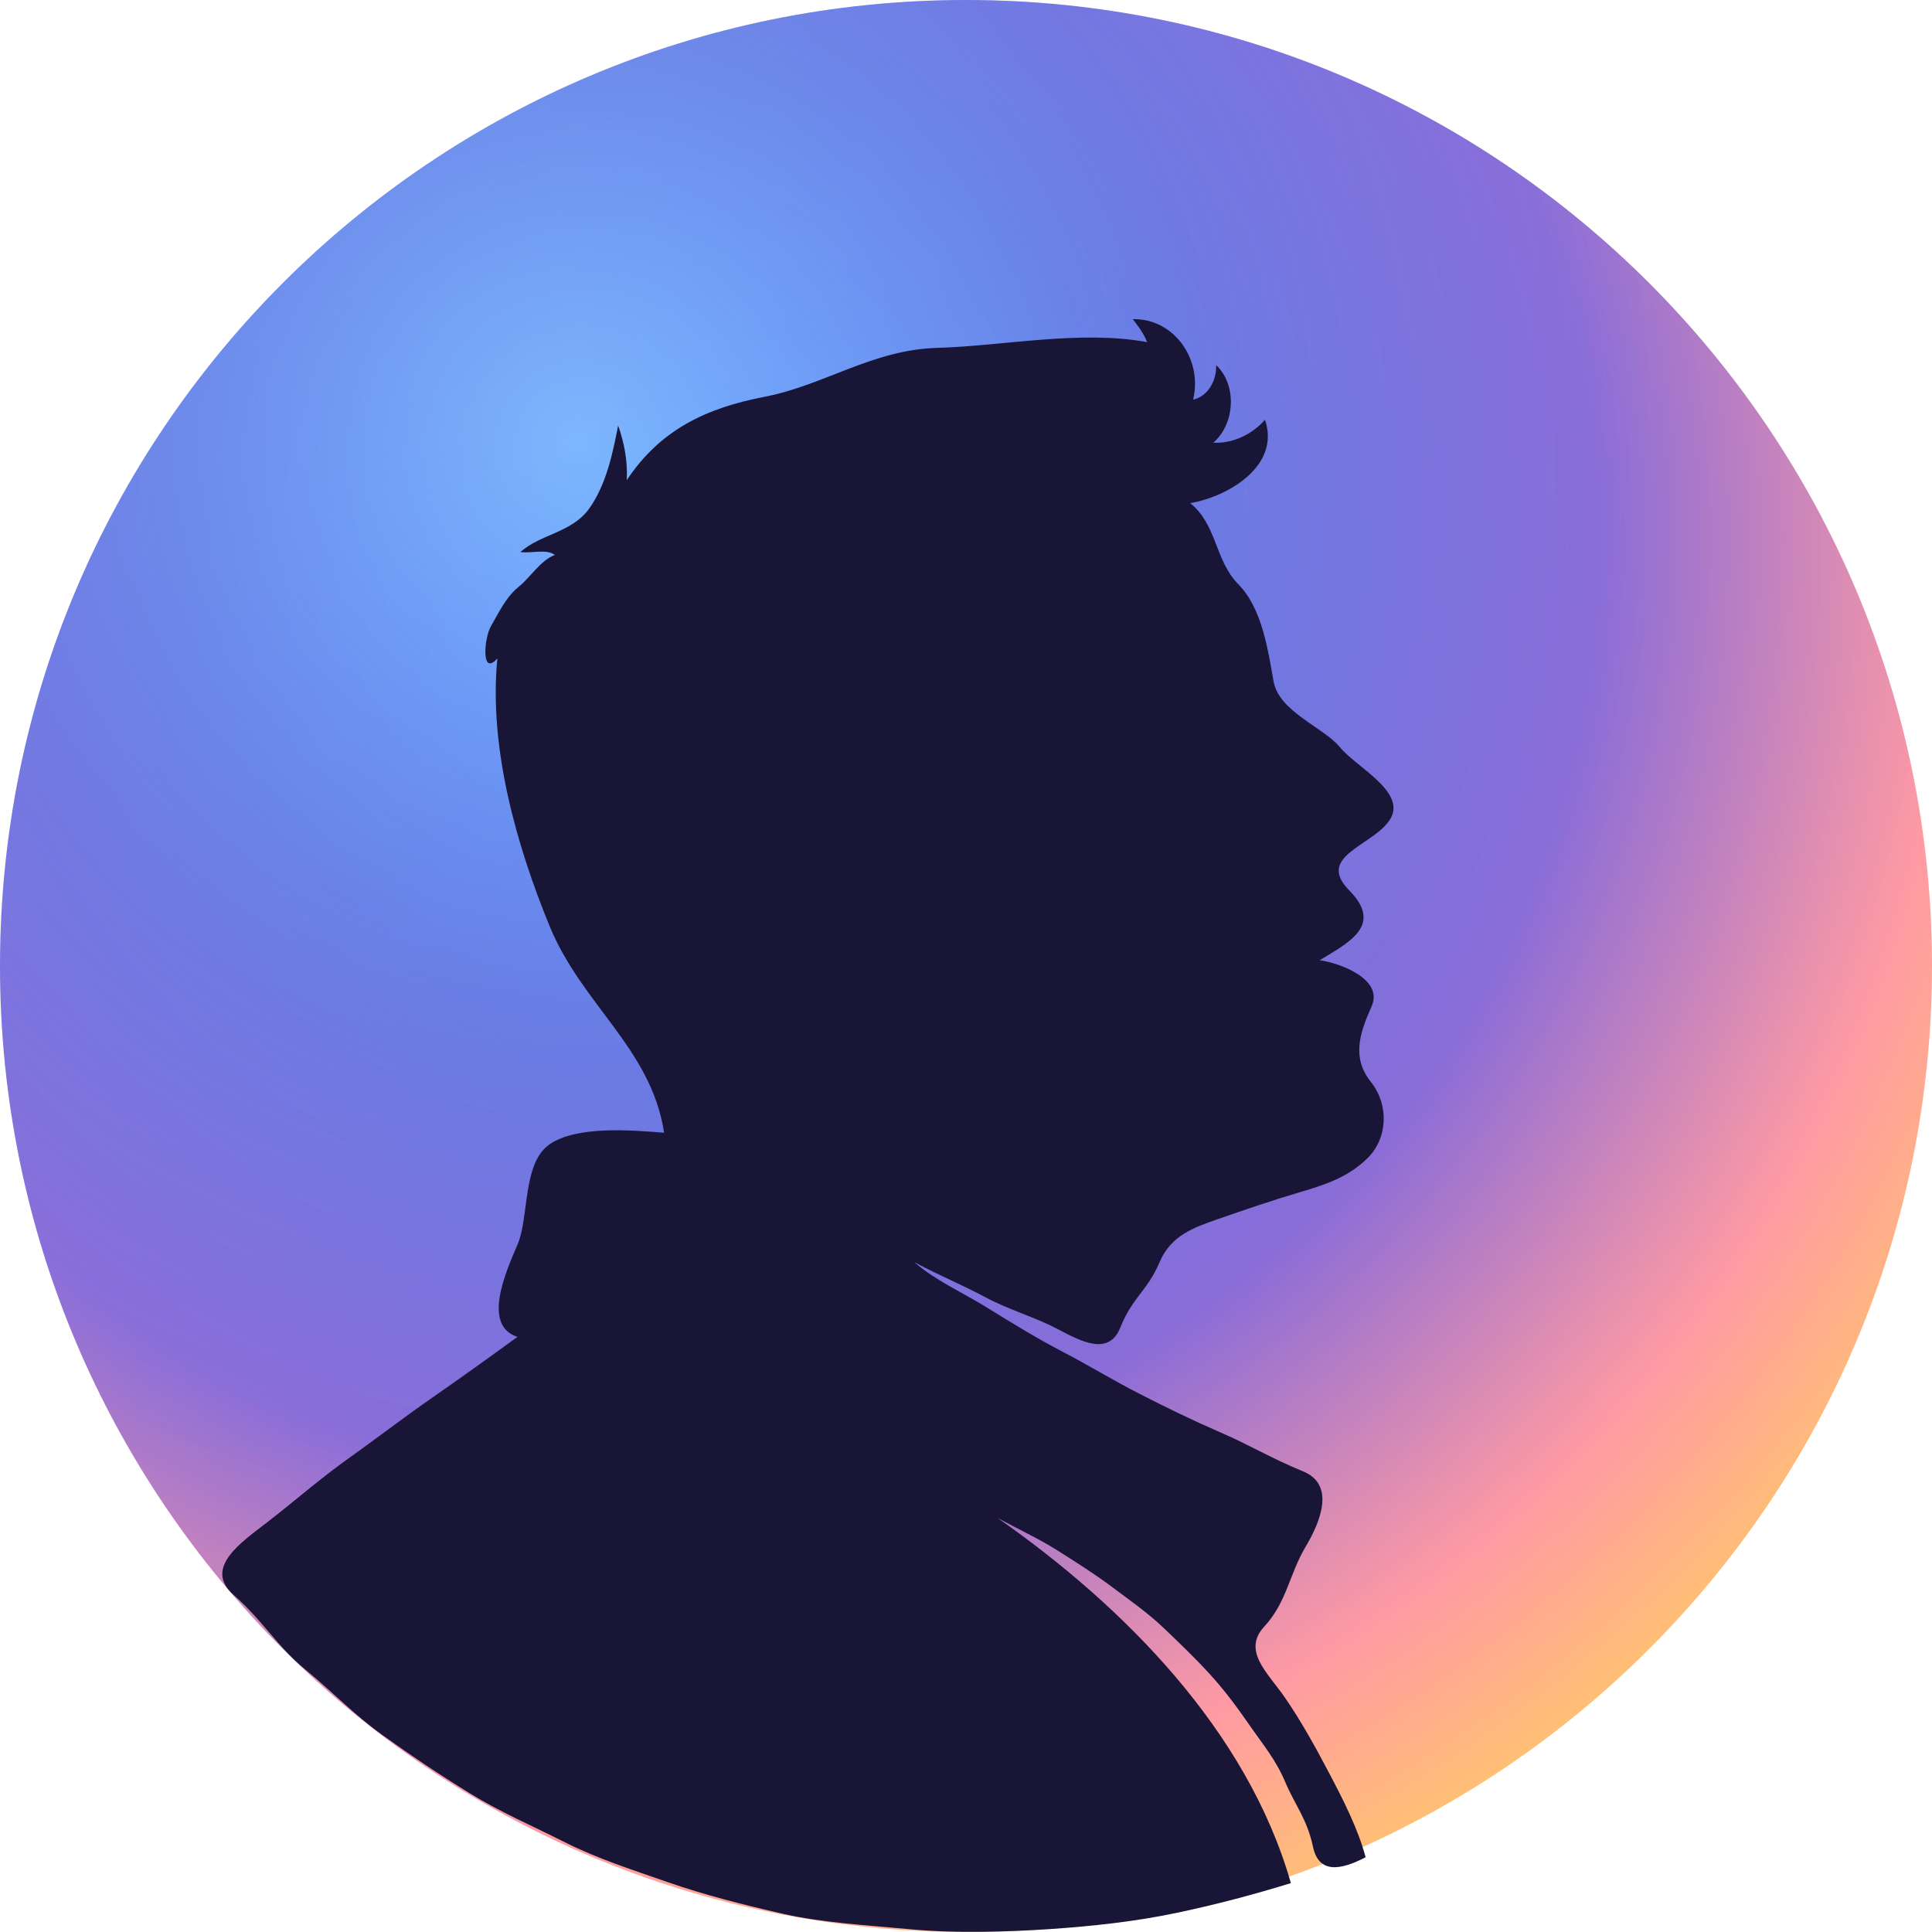
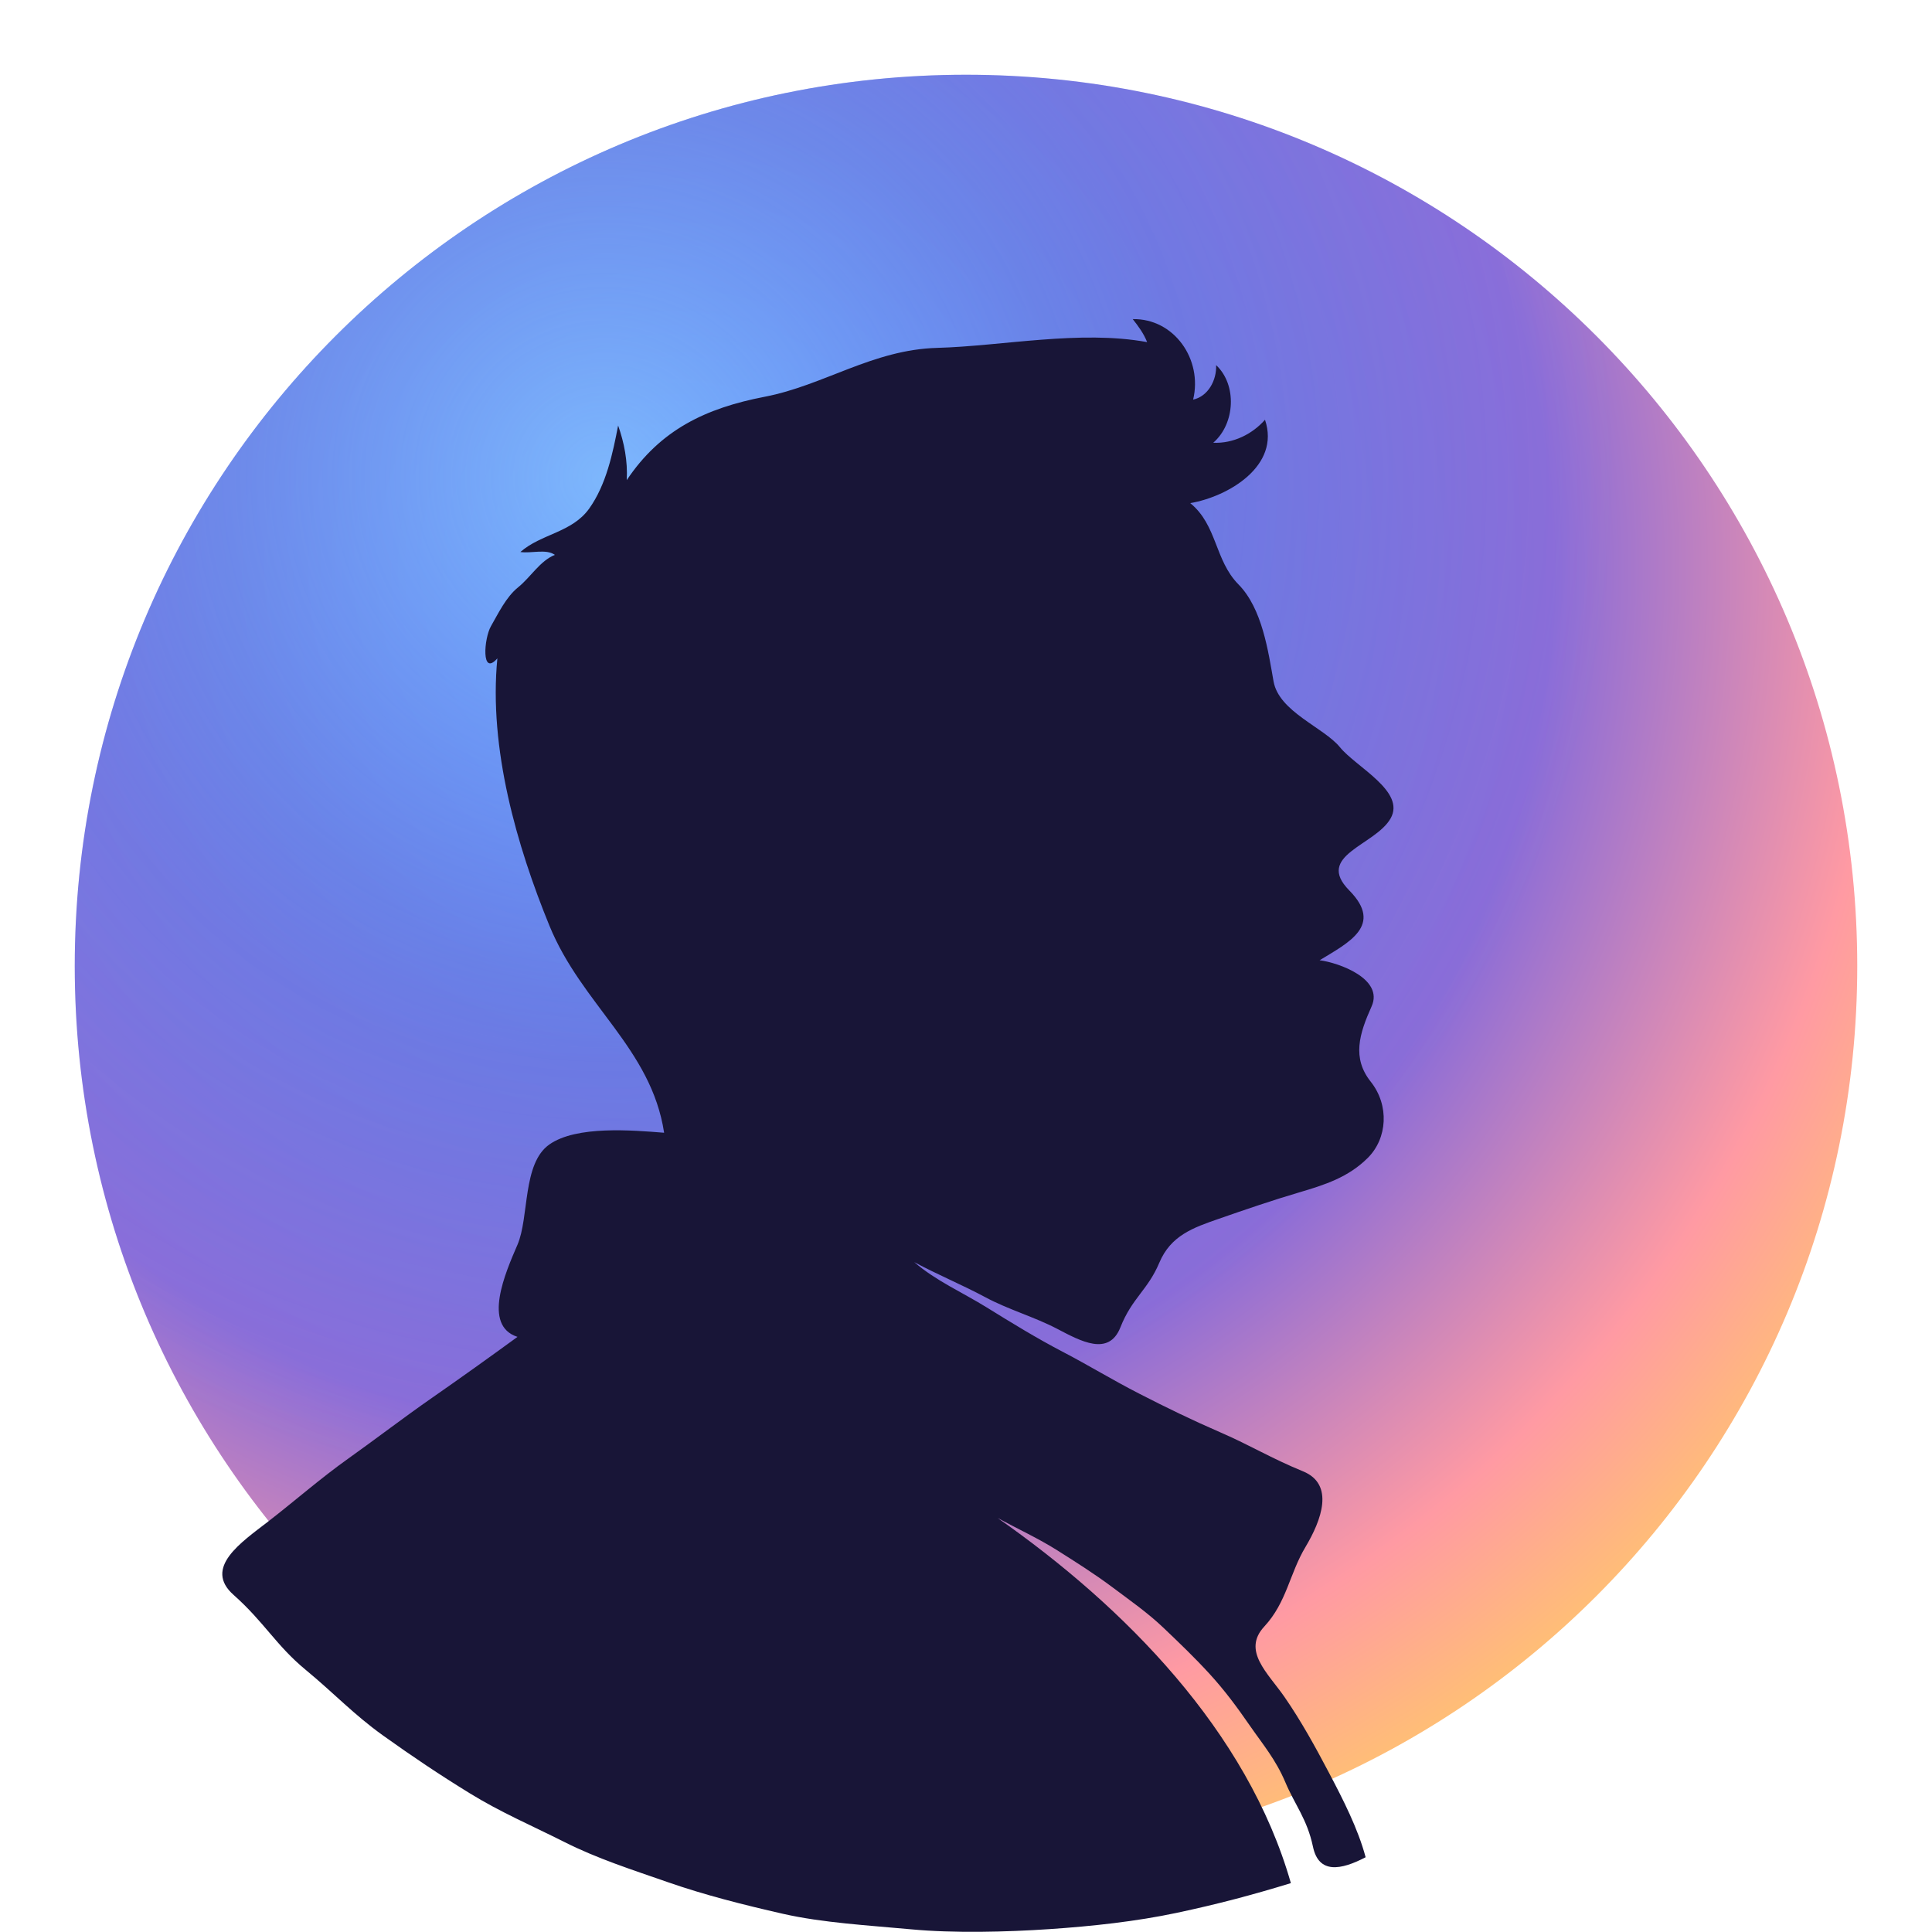
<svg xmlns="http://www.w3.org/2000/svg" viewBox="0 0 672 672" role="img" aria-label="MikeEstMXM">
  <defs>
    <radialGradient id="bg" cx="34%" cy="28%" r="88%">
      <stop offset="0%" stop-color="#5486ff" />
      <stop offset="28%" stop-color="#6672df" />
      <stop offset="55%" stop-color="#8a6cd8" />
      <stop offset="76%" stop-color="#ff9aa3" />
      <stop offset="90%" stop-color="#ffc86a" />
      <stop offset="100%" stop-color="#ffe587" />
    </radialGradient>
    <radialGradient id="blueGlow" cx="30%" cy="23%" r="56%">
      <stop offset="0%" stop-color="#92d5ff" stop-opacity="0.64" />
      <stop offset="58%" stop-color="#6fa8ff" stop-opacity="0.16" />
      <stop offset="100%" stop-color="#6fa8ff" stop-opacity="0" />
    </radialGradient>
  </defs>
  <g>
-     <circle cx="336" cy="336" r="336" fill="url(#bg)" />
-     <circle cx="336" cy="336" r="336" fill="url(#blueGlow)" />
+     <circle cx="336" cy="336" r="310" fill="url(#bg)" />
+     <circle cx="336" cy="336" r="310" fill="url(#blueGlow)" />
    <path fill="#181537" fill-opacity="1.00" d=" M 415.00 139.00  C 418.37 124.98 408.39 110.73 394.00 111.00 C 395.97 113.49 397.83 116.02 399.00 119.00 C 375.70 114.71 348.46 120.39 326.00 121.00 C 303.54 121.61 286.59 134.04 266.00 138.00 C 245.41 141.97 229.69 149.51 218.00 167.00 C 218.36 160.33 217.12 154.02 215.00 148.00 C 213.16 157.54 210.90 168.56 204.92 176.92 C 198.93 185.28 188.28 185.63 181.00 192.00 C 184.84 192.57 189.91 190.81 193.00 193.00 C 187.84 195.05 184.52 200.82 180.25 204.25 C 175.97 207.68 173.21 213.59 170.78 217.78 C 168.34 221.97 167.30 235.50 173.00 229.00 C 169.93 260.27 179.79 294.31 191.08 321.92 C 202.36 349.53 226.52 364.67 231.00 394.00 C 219.88 393.12 200.52 391.45 191.08 398.08 C 181.64 404.71 184.13 423.35 179.98 432.98 C 175.82 442.60 167.69 461.06 180.00 465.00 C 170.44 471.97 160.05 479.40 150.23 486.23 C 140.41 493.06 130.91 500.37 121.25 507.25 C 111.58 514.12 102.56 522.04 93.25 529.25 C 83.93 536.45 70.61 545.33 81.25 554.75 C 91.88 564.18 96.07 572.35 106.25 580.75 C 116.43 589.16 122.99 596.32 133.30 603.70 C 143.62 611.07 152.46 617.01 163.31 623.70 C 174.15 630.38 184.75 634.88 196.31 640.70 C 207.86 646.51 219.59 650.24 232.32 654.68 C 245.06 659.12 258.54 662.53 272.33 665.67 C 286.12 668.81 302.11 669.69 316.93 671.07 C 331.75 672.46 350.05 672.01 365.00 671.00 C 379.95 669.99 395.21 668.33 409.33 665.33 C 423.45 662.33 435.43 659.16 449.00 655.00 C 433.92 602.14 391.09 558.83 347.00 528.00 C 353.80 531.70 361.26 535.14 367.75 539.25 C 374.24 543.35 380.81 547.50 386.92 552.08 C 393.02 556.66 399.19 560.94 404.75 566.25 C 410.32 571.56 415.50 576.51 420.75 582.25 C 426.00 587.99 430.22 593.70 434.75 600.25 C 439.28 606.79 443.75 612.03 447.08 619.92 C 450.41 627.82 454.67 632.76 456.68 642.32 C 458.68 651.88 466.40 650.49 475.00 646.00 C 472.35 636.04 467.09 625.79 462.30 616.70 C 457.51 607.60 452.51 598.52 446.77 590.23 C 441.03 581.94 431.92 574.19 439.75 565.75 C 447.58 557.30 448.51 547.38 454.08 538.08 C 459.64 528.77 464.29 516.30 453.23 511.77 C 442.17 507.24 434.84 502.71 424.69 498.31 C 414.55 493.90 405.69 489.60 396.25 484.75 C 386.80 479.91 378.91 475.03 369.75 470.25 C 360.59 465.48 351.87 460.12 343.23 454.77 C 334.59 449.42 325.56 445.52 318.00 439.00 C 325.95 443.29 334.72 446.91 342.77 451.23 C 350.82 455.55 359.73 458.02 367.77 462.23 C 375.81 466.43 385.65 471.92 389.70 461.70 C 393.74 451.47 399.23 448.73 403.23 439.23 C 407.23 429.73 415.00 427.03 423.93 423.93 C 432.85 420.82 442.80 417.42 451.78 414.78 C 460.75 412.13 468.94 409.54 475.75 402.75 C 482.57 395.96 483.32 384.47 476.77 376.23 C 470.22 367.99 472.77 359.64 477.07 350.07 C 481.38 340.51 465.80 334.88 459.00 334.00 C 468.99 327.91 481.35 321.91 469.30 309.70 C 457.26 297.49 478.32 294.09 483.68 284.68 C 489.04 275.26 471.68 266.81 466.08 259.92 C 460.49 253.03 444.86 247.59 442.98 237.02 C 441.10 226.46 439.05 211.66 430.75 203.25 C 422.46 194.83 423.41 182.68 414.00 175.00 C 427.15 172.76 445.45 162.06 440.00 146.00 C 435.64 150.96 429.02 154.32 422.00 154.00 C 429.66 147.37 430.31 133.83 423.00 127.00 C 423.22 132.24 420.21 137.88 415.00 139.00 Z" />
  </g>
</svg>
